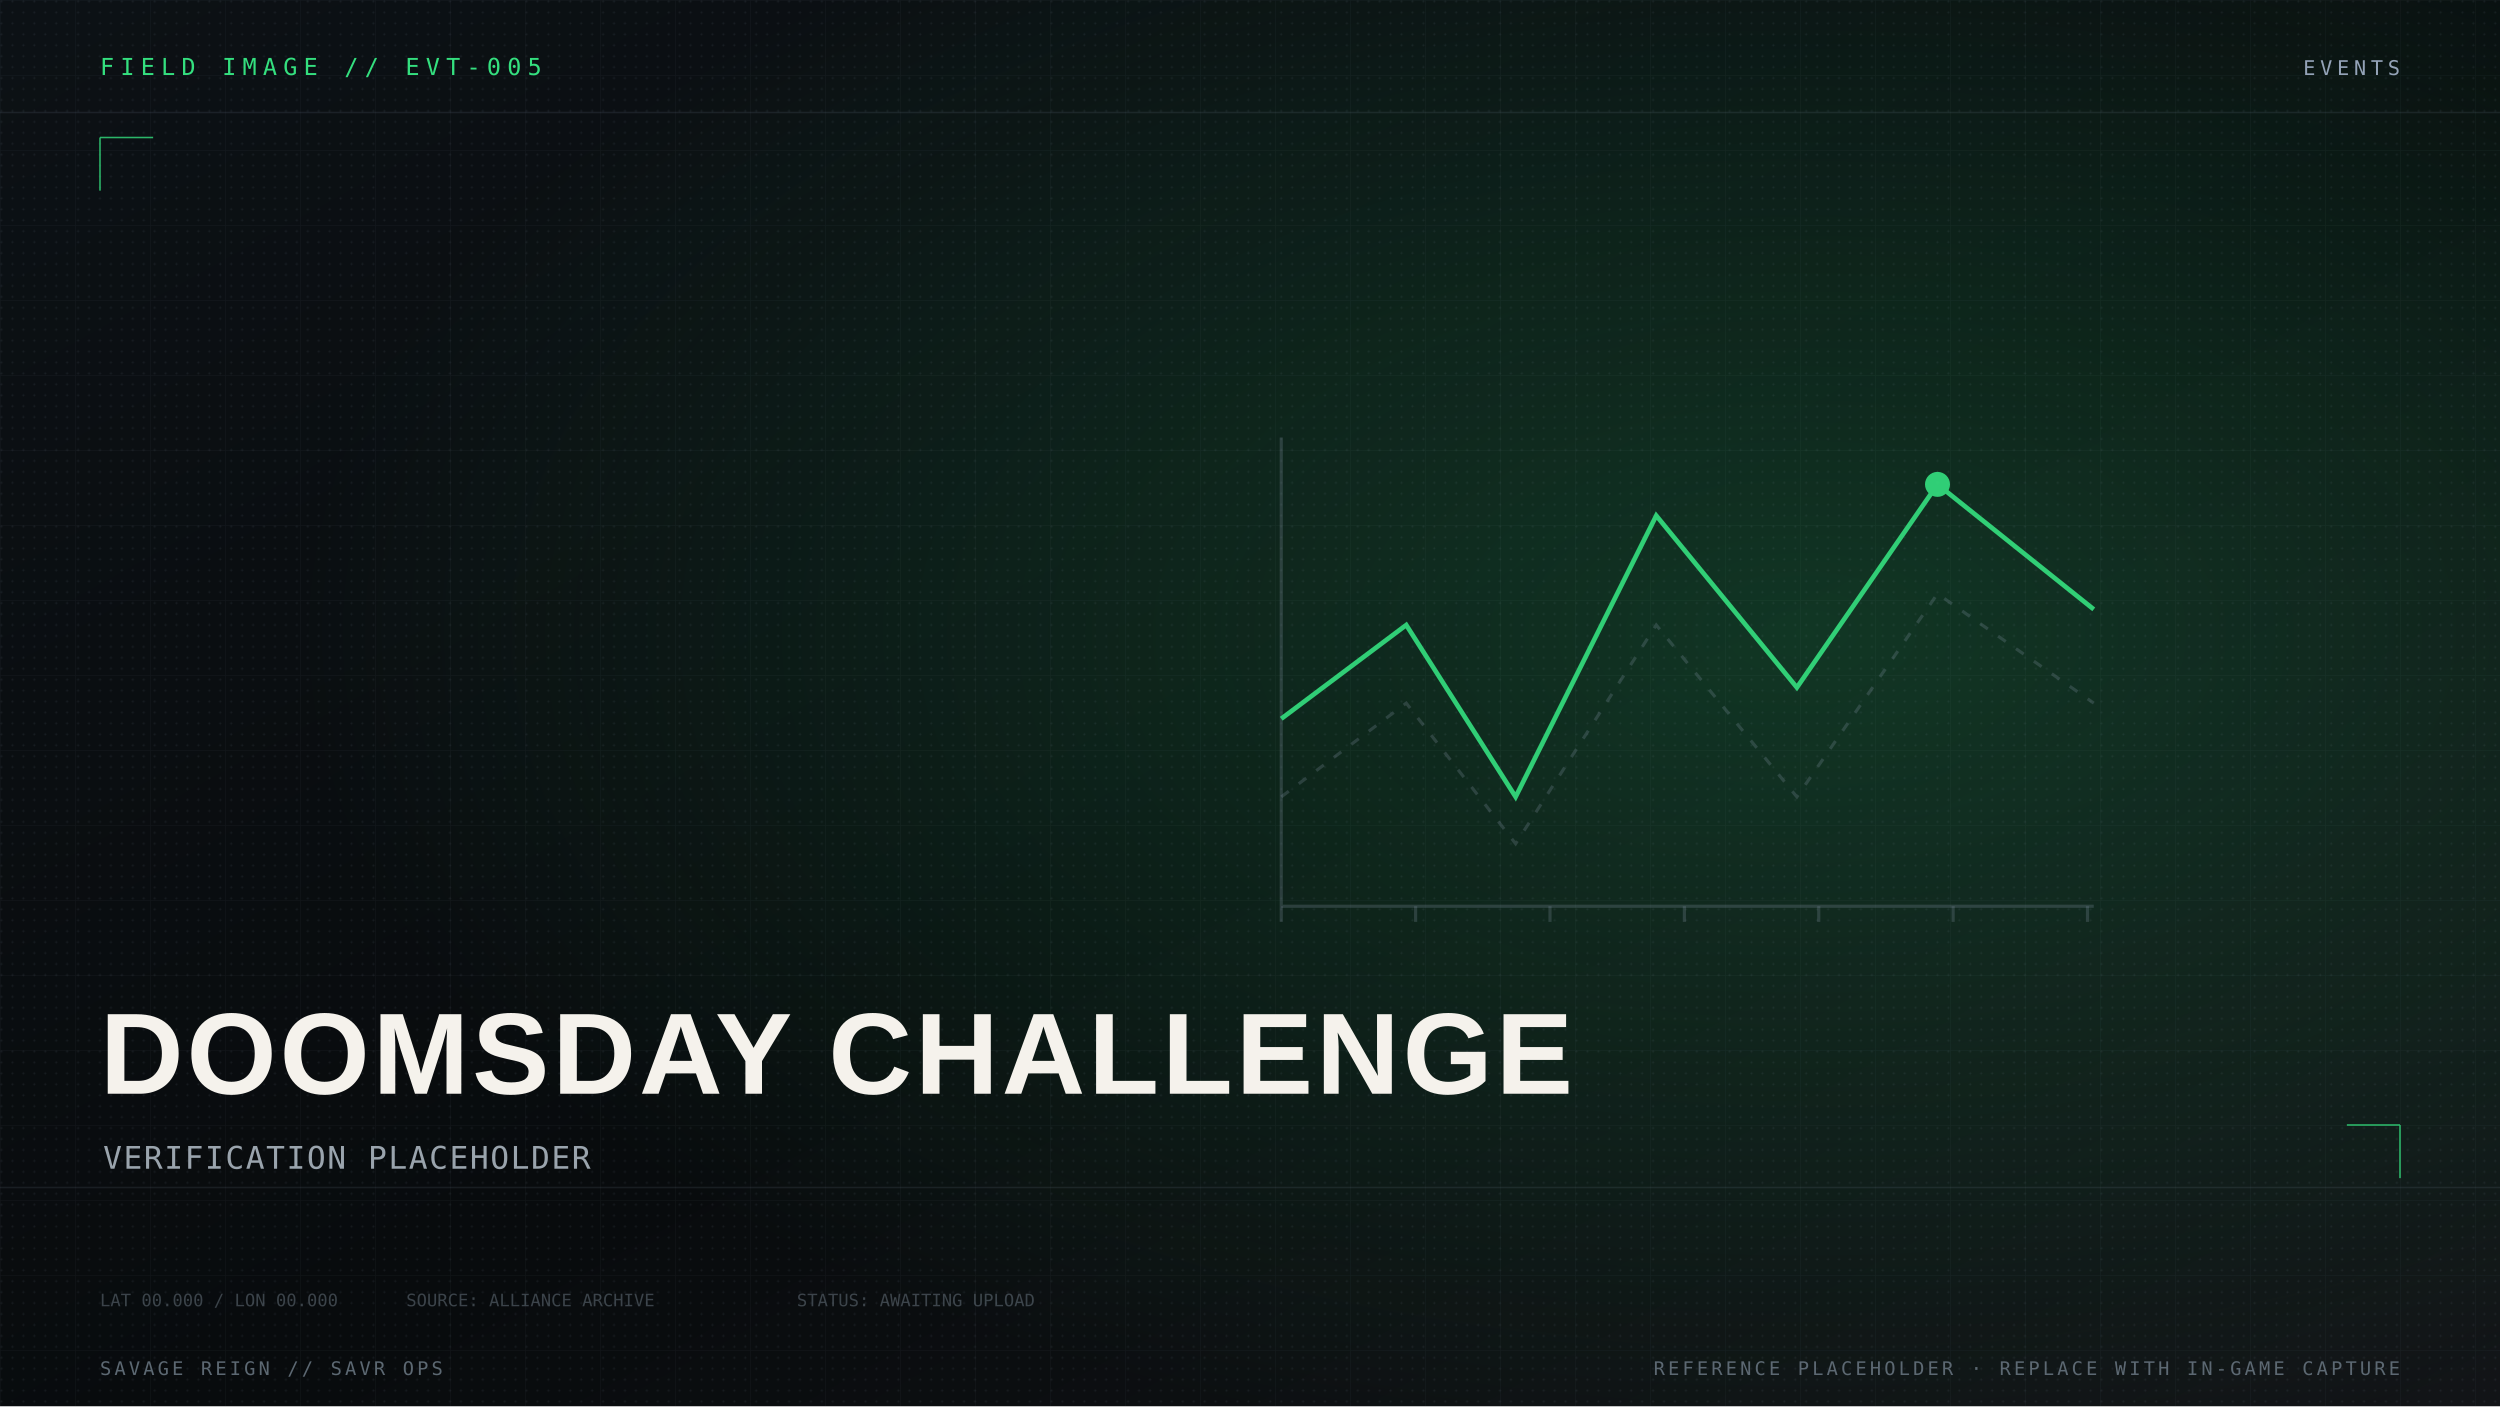
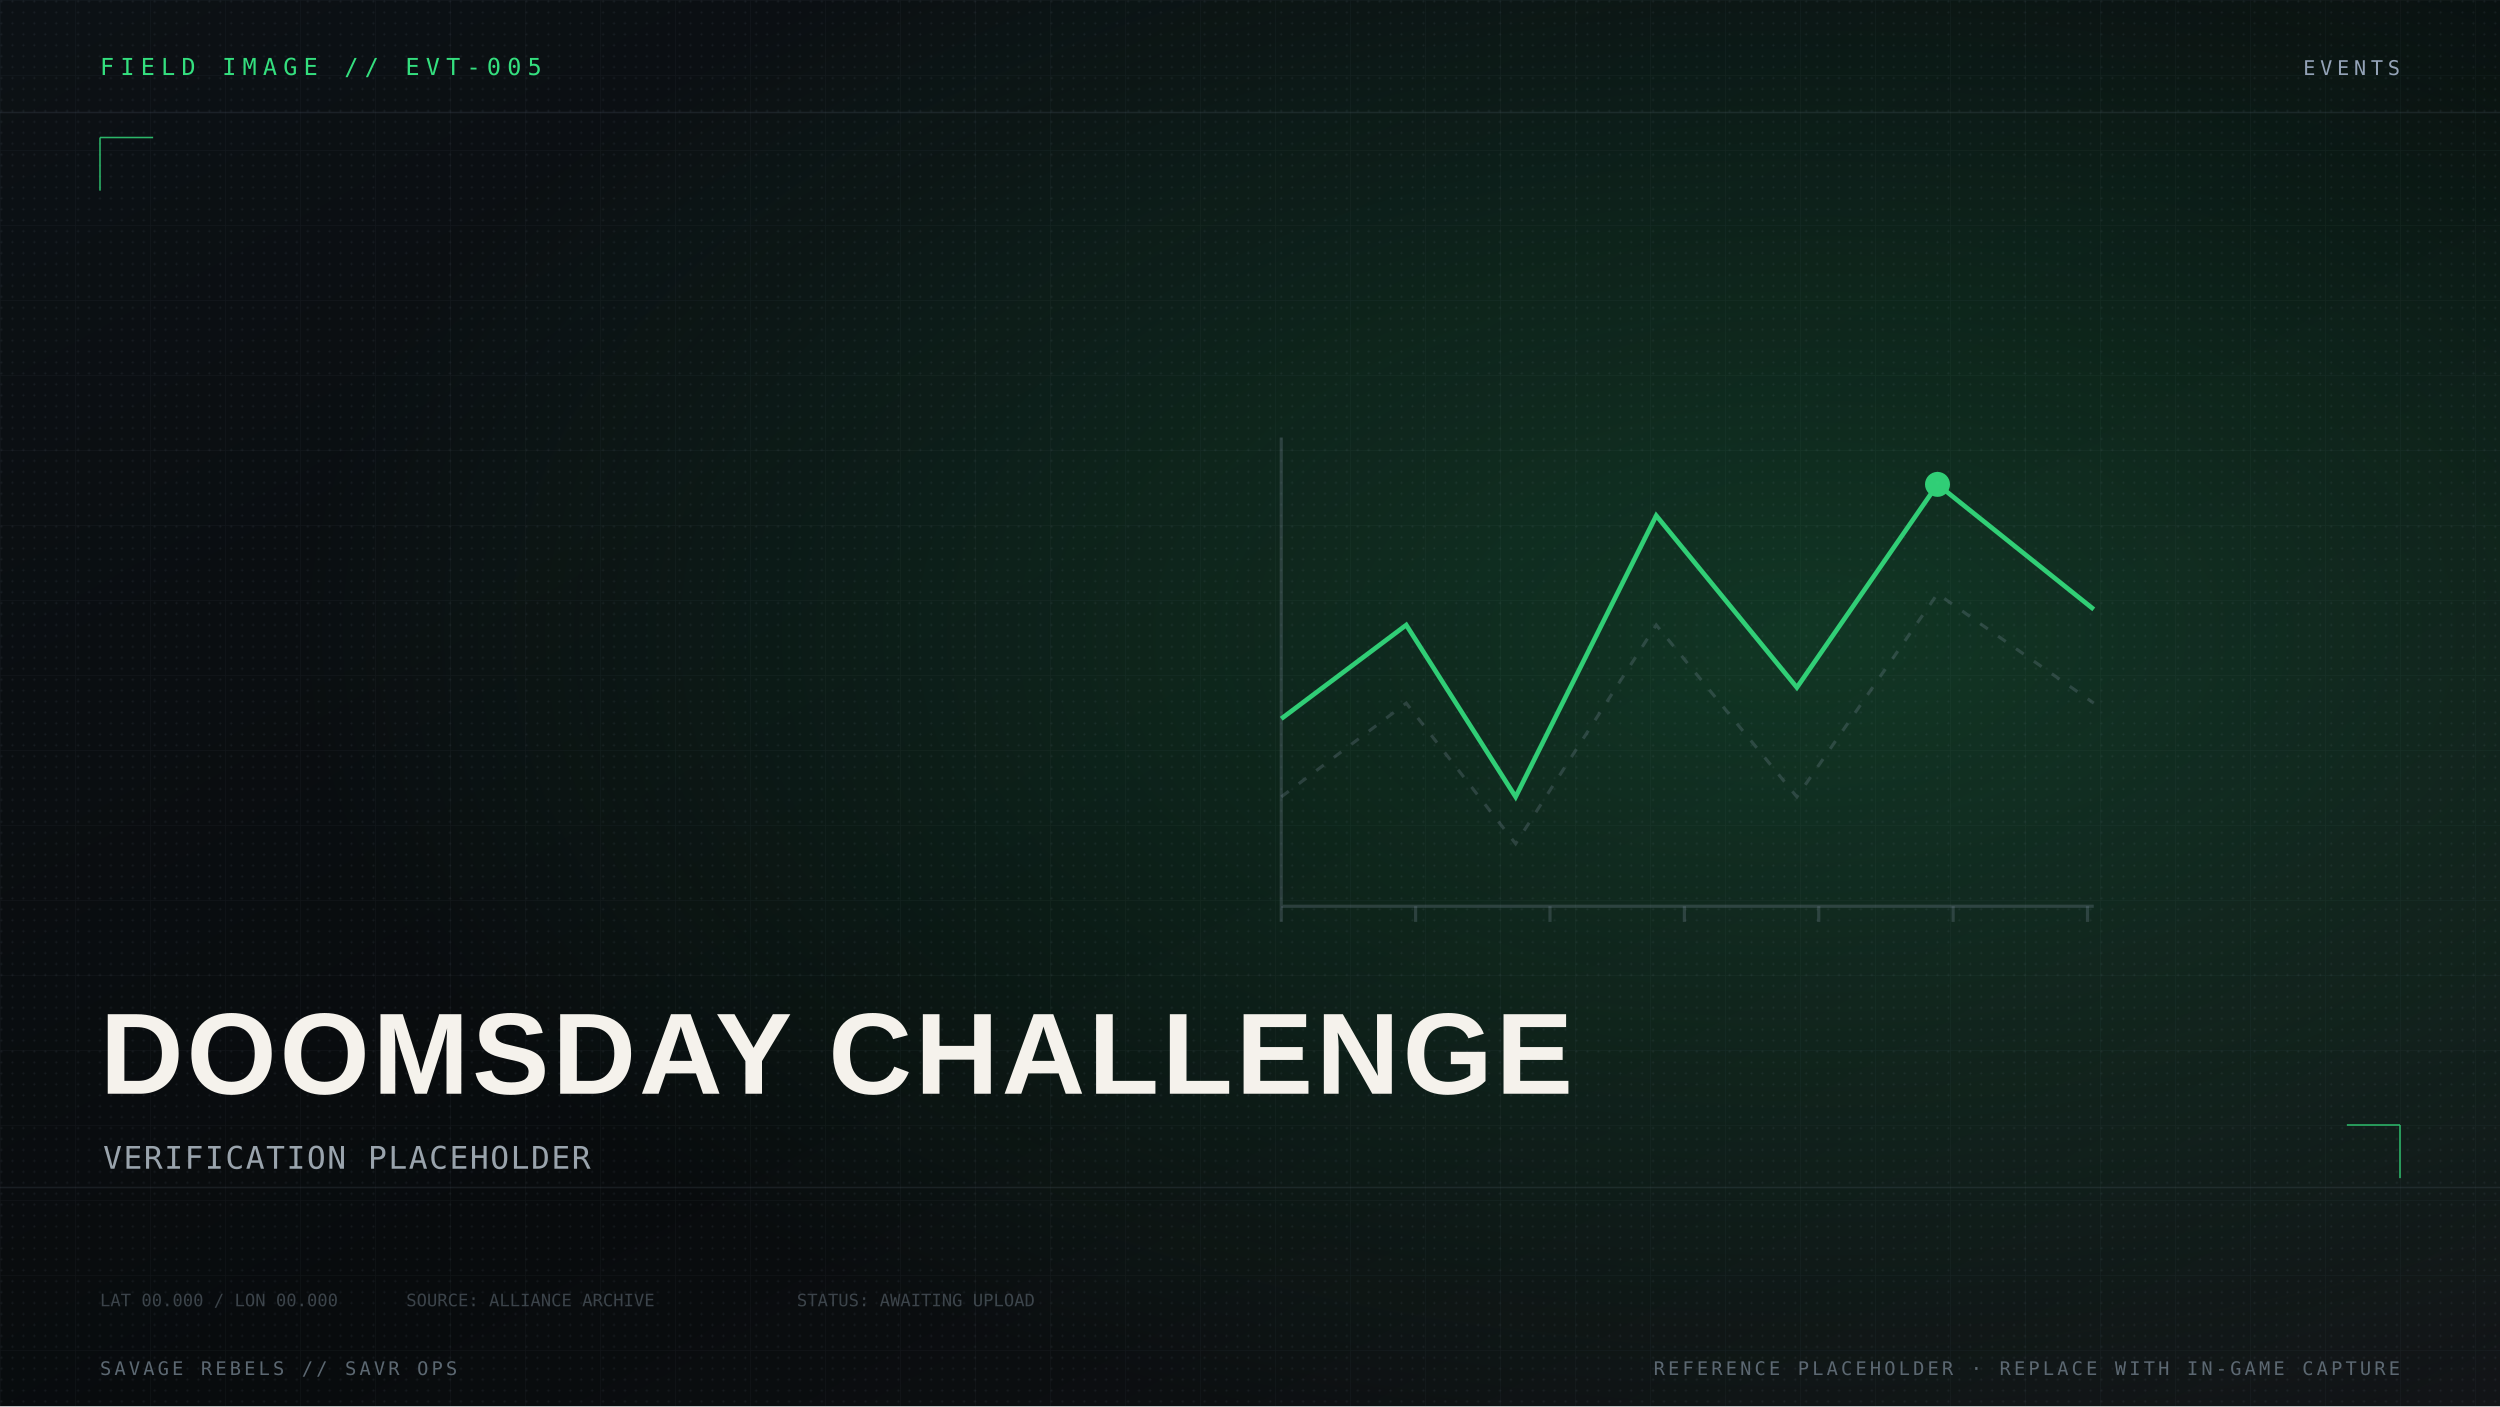
<svg xmlns="http://www.w3.org/2000/svg" width="1600" height="900" viewBox="0 0 1600 900">
  <defs>
    <linearGradient id="bg" x1="0" y1="0" x2="1" y2="1">
      <stop offset="0" stop-color="#0c1115" />
      <stop offset="0.55" stop-color="#080b0d" />
      <stop offset="1" stop-color="#121417" />
    </linearGradient>
    <radialGradient id="glow" cx="0.72" cy="0.45" r="0.6">
      <stop offset="0" stop-color="#34e07f" stop-opacity="0.20" />
      <stop offset="1" stop-color="#34e07f" stop-opacity="0" />
    </radialGradient>
    <pattern id="grid" width="48" height="48" patternUnits="userSpaceOnUse">
      <path d="M48 0H0V48" fill="none" stroke="#94a3b8" stroke-opacity="0.055" stroke-width="1" />
    </pattern>
    <pattern id="noise" width="7" height="7" patternUnits="userSpaceOnUse">
      <circle cx="1" cy="1" r="0.7" fill="#94a3b8" opacity="0.09" />
    </pattern>
  </defs>
  <rect width="1600" height="900" fill="url(#bg)" />
  <rect width="1600" height="900" fill="url(#grid)" />
  <rect width="1600" height="900" fill="url(#glow)" />
  <rect width="1600" height="900" fill="url(#noise)" />
  <path d="M0 72H1600" stroke="#94a3b8" stroke-opacity="0.12" />
  <path d="M0 760H1600" stroke="#94a3b8" stroke-opacity="0.12" />
  <g font-family="'Arial Narrow', Arial, sans-serif">
    <text x="64" y="48" fill="#34e07f" font-family="monospace" font-size="15" letter-spacing="4">FIELD IMAGE // EVT-005</text>
    <text x="1536" y="48" fill="#94a3b8" font-family="monospace" font-size="13" letter-spacing="3" text-anchor="end">EVENTS</text>
    <text x="64" y="700" fill="#f5f2ec" font-size="74" font-weight="700" letter-spacing="2">DOOMSDAY CHALLENGE</text>
    <text x="66" y="748" fill="#9aa4ad" font-family="monospace" font-size="20" letter-spacing="1">VERIFICATION PLACEHOLDER</text>
    <text x="1536" y="880" fill="#5c6872" font-family="monospace" font-size="12" letter-spacing="2" text-anchor="end">REFERENCE PLACEHOLDER · REPLACE WITH IN-GAME CAPTURE</text>
-     <text x="64" y="880" fill="#5c6872" font-family="monospace" font-size="12" letter-spacing="2">SAVAGE REIGN // SAVR OPS</text>
+     <text x="64" y="880" fill="#5c6872" font-family="monospace" font-size="12" letter-spacing="2">SAVAGE REBELS // SAVR OPS</text>
  </g>
  <g stroke="#34e07f" stroke-opacity="0.8">
    <path d="M64 88h34M64 88v34" fill="none" />
    <path d="M1536 720h-34M1536 720v34" fill="none" />
  </g>
  <g transform="translate(820,420)" fill="none" stroke="#34e07f" stroke-width="2" opacity="0.9">
    <path d="M0 160V-140M0 160H520" stroke="rgba(148,163,184,0.25)" />
    <path d="M0 40L80 -20L150 90L240 -90L330 20L420 -110L520 -30" stroke="#34e07f" stroke-width="3" />
    <path d="M0 90L80 30L150 120L240 -20L330 90L420 -40L520 30" stroke="rgba(148,163,184,0.25)" stroke-dasharray="6 8" />
    <line x1="0" y1="160" x2="0" y2="170" stroke="rgba(148,163,184,0.25)" />
    <line x1="86" y1="160" x2="86" y2="170" stroke="rgba(148,163,184,0.25)" />
    <line x1="172" y1="160" x2="172" y2="170" stroke="rgba(148,163,184,0.25)" />
    <line x1="258" y1="160" x2="258" y2="170" stroke="rgba(148,163,184,0.25)" />
    <line x1="344" y1="160" x2="344" y2="170" stroke="rgba(148,163,184,0.25)" />
    <line x1="430" y1="160" x2="430" y2="170" stroke="rgba(148,163,184,0.25)" />
    <line x1="516" y1="160" x2="516" y2="170" stroke="rgba(148,163,184,0.25)" />
    <circle cx="420" cy="-110" r="8" fill="#34e07f" stroke="none" />
  </g>
  <g opacity="0.55" font-family="monospace" font-size="11" fill="#65717b">
    <text x="64" y="836">LAT 00.000 / LON 00.000</text>
    <text x="260" y="836">SOURCE: ALLIANCE ARCHIVE</text>
    <text x="510" y="836">STATUS: AWAITING UPLOAD</text>
  </g>
</svg>
